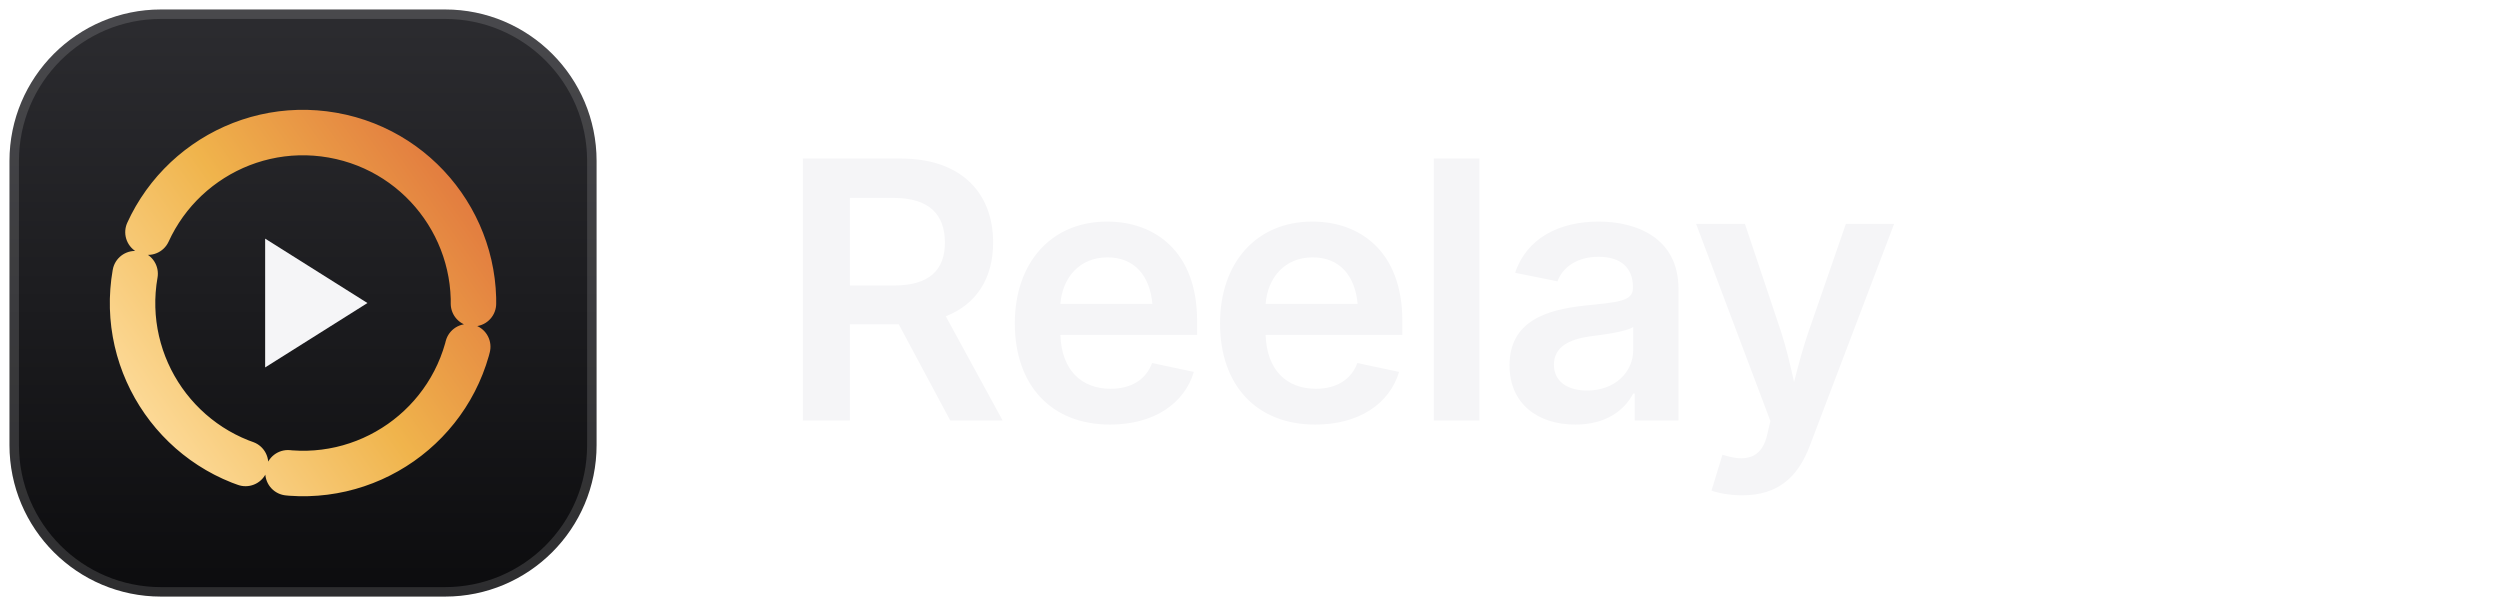
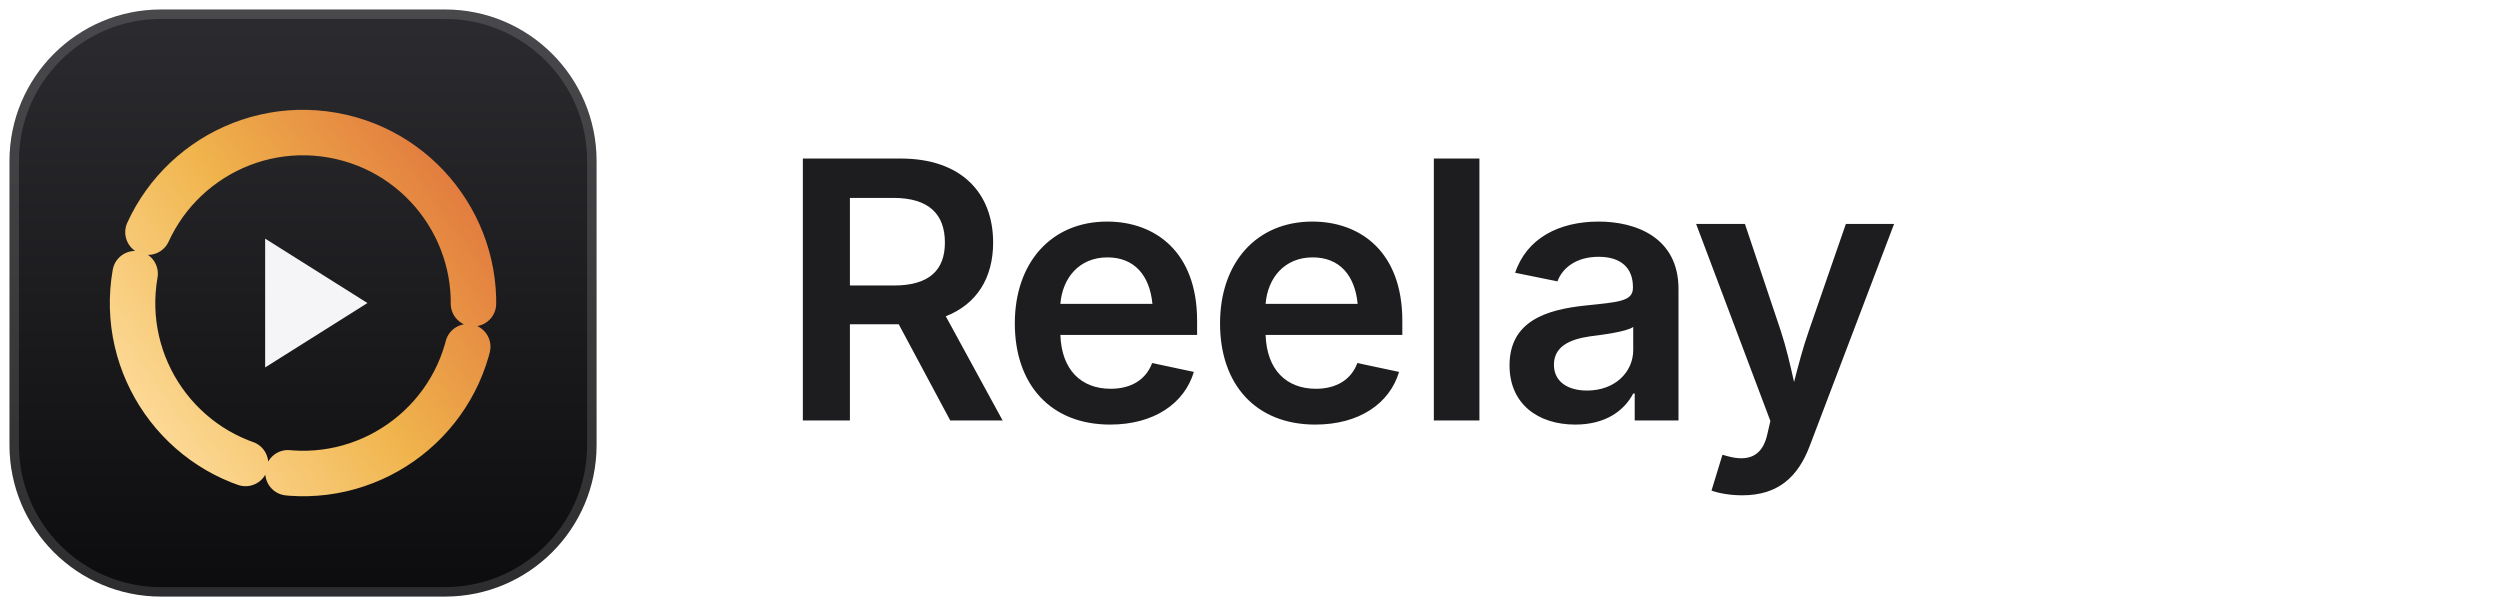
<svg xmlns="http://www.w3.org/2000/svg" viewBox="0 0 132 32" fill="none" role="img" aria-label="Reelay Studio">
-   <style>.w{fill:#f5f5f7}@media (prefers-color-scheme: light){.w{fill:#1d1d1f}}</style>
  <defs>
    <linearGradient id="t" x1="0" y1="0" x2="0" y2="1">
      <stop offset="0" stop-color="#2c2c30" />
      <stop offset="1" stop-color="#0c0c0e" />
    </linearGradient>
    <linearGradient id="r" x1="0" y1="0" x2="1" y2="1">
      <stop offset="0" stop-color="#ffe2a8" />
      <stop offset=".5" stop-color="#f0b44c" />
      <stop offset="1" stop-color="#df6f3c" />
    </linearGradient>
  </defs>
  <rect x=".5" y=".5" width="31" height="31" rx="8" fill="url(#t)" stroke="rgba(255,255,255,0.14)" />
  <circle cx="16" cy="16" r="9" stroke="url(#r)" stroke-width="2.4" stroke-linecap="round" stroke-dasharray="12.6 2.3" transform="rotate(-80 16 16)" />
  <path d="M14 12.6v6.8l5.4-3.4z" fill="#f5f5f7" />
-   <text class="w" x="41" y="22.2" font-family="-apple-system, BlinkMacSystemFont, 'SF Pro Display', 'Helvetica Neue', Inter, Arial, sans-serif" font-weight="600" font-size="19" letter-spacing="-0.4">Reelay</text>
+   <text fill="#1d1d1f" x="41" y="22.2" font-family="-apple-system, BlinkMacSystemFont, 'SF Pro Display', 'Helvetica Neue', Inter, Arial, sans-serif" font-weight="600" font-size="19" letter-spacing="-0.4">Reelay</text>
</svg>
